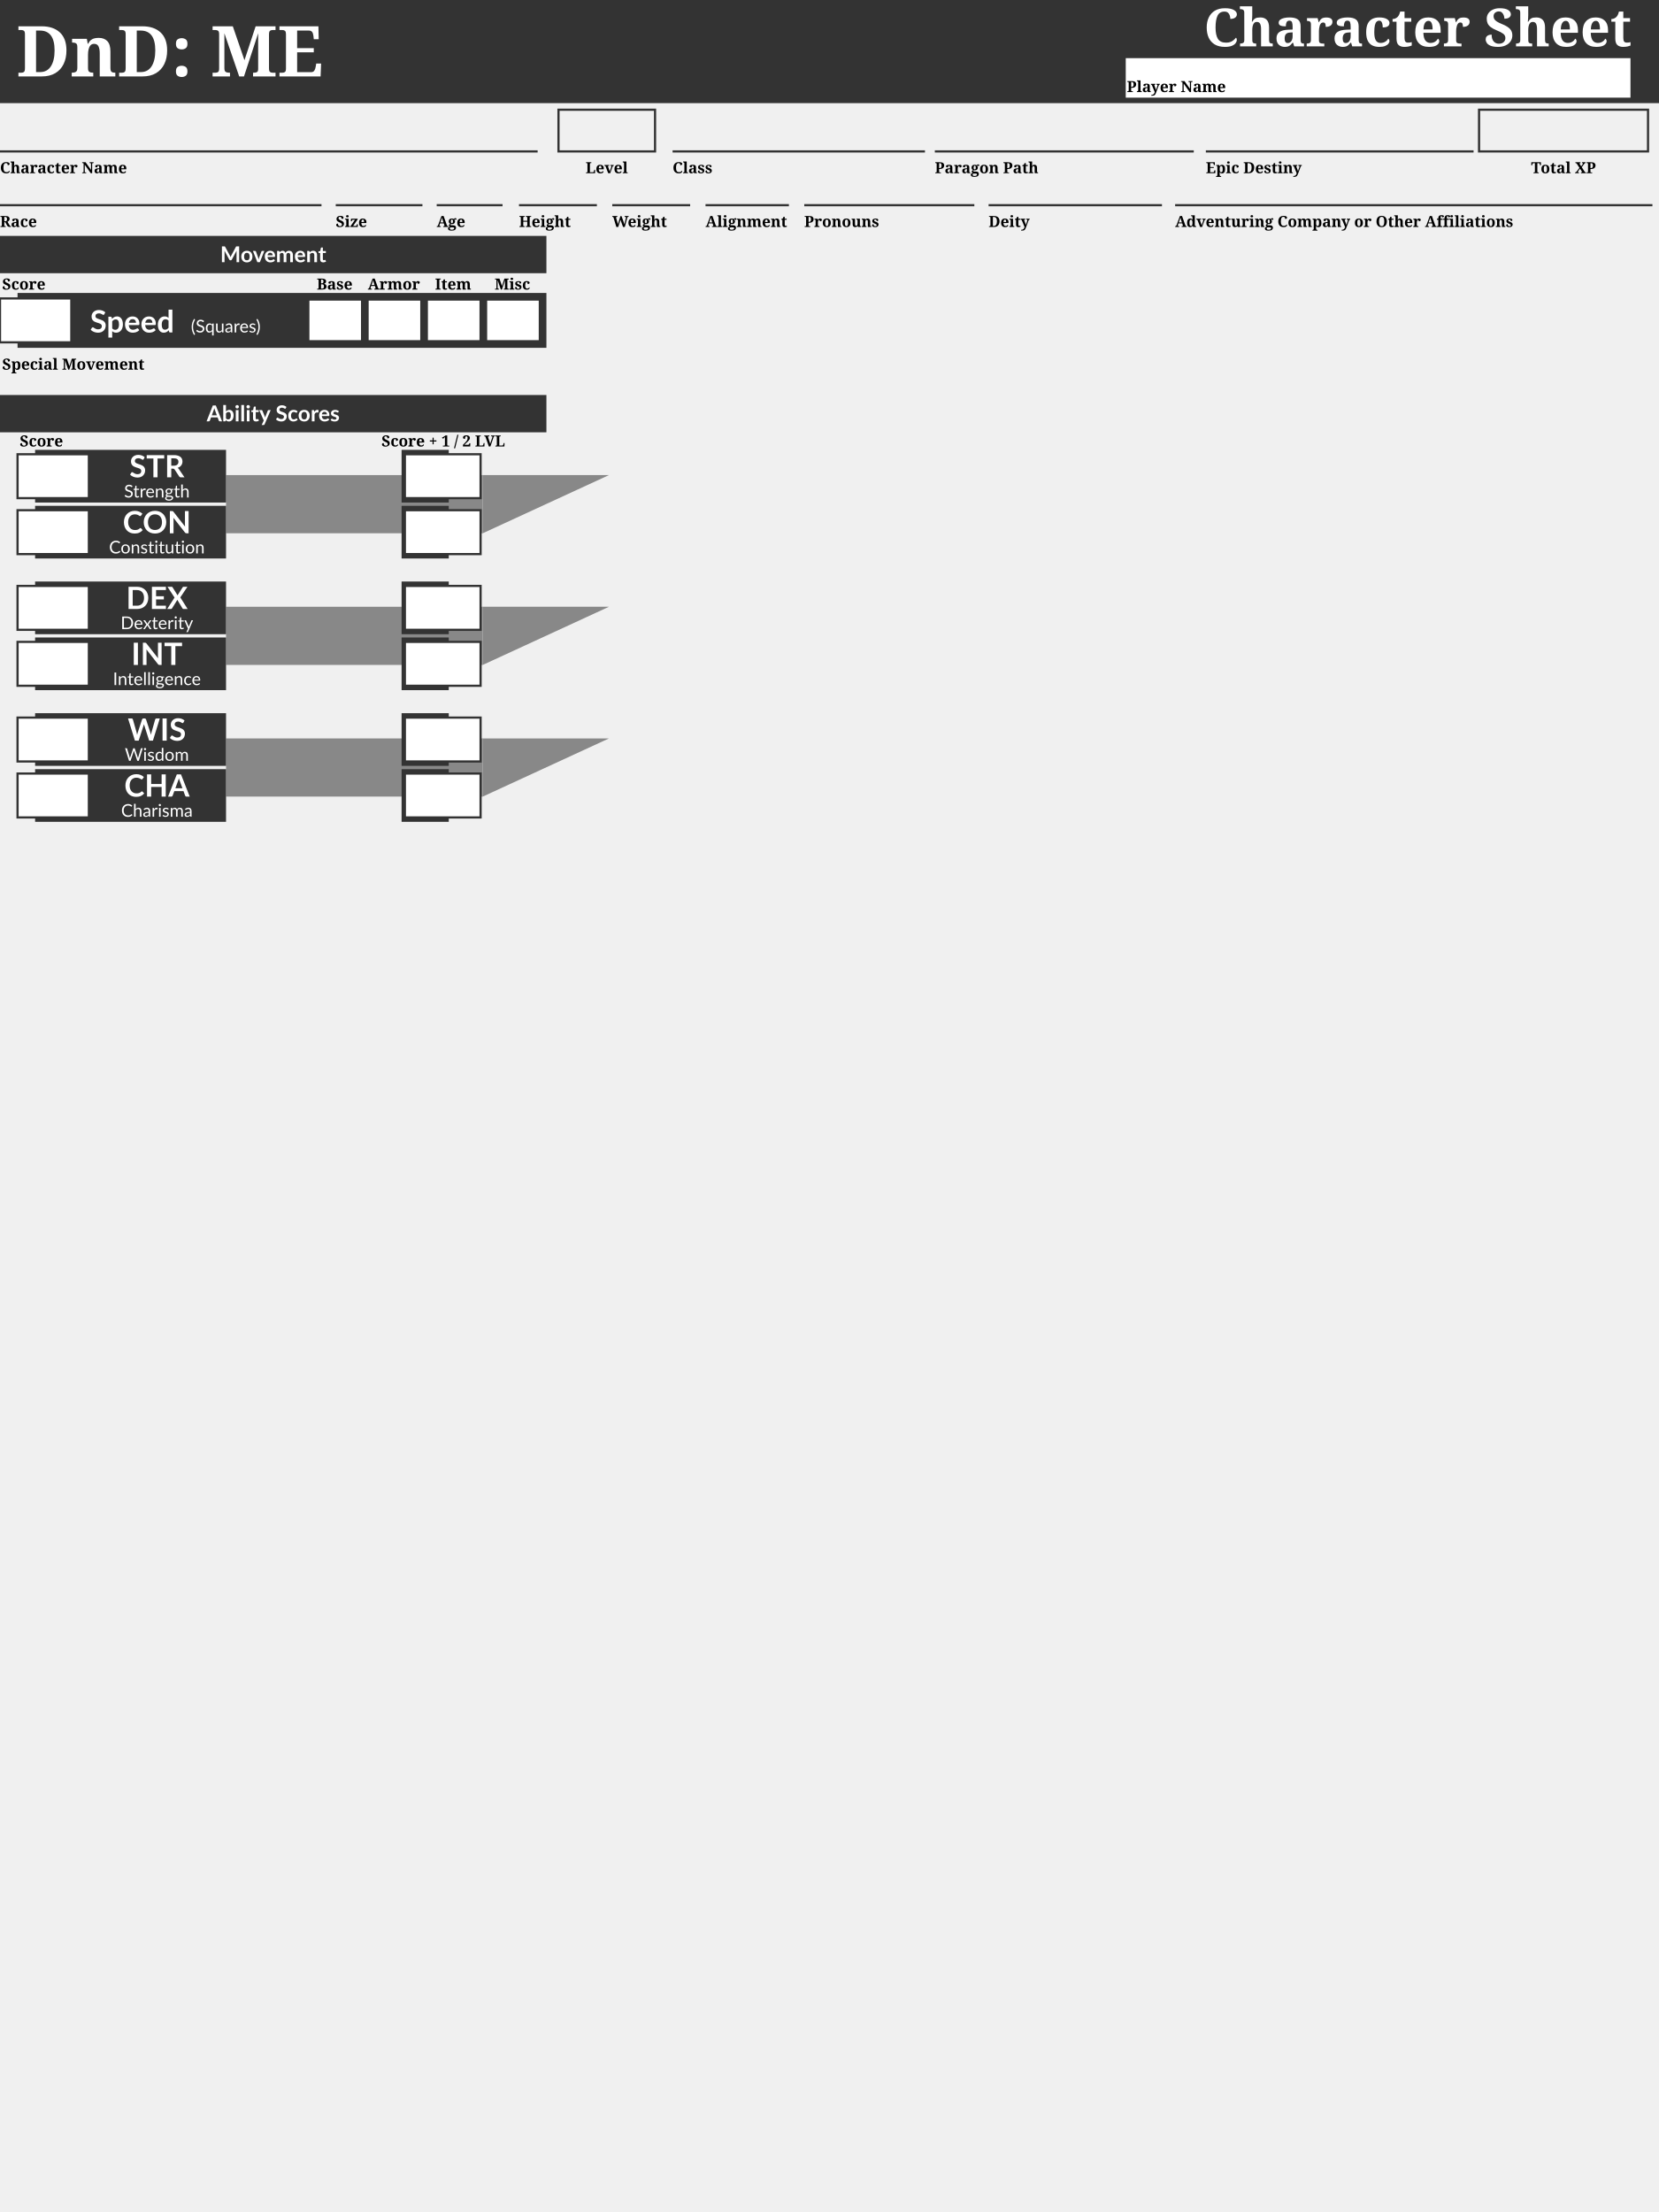
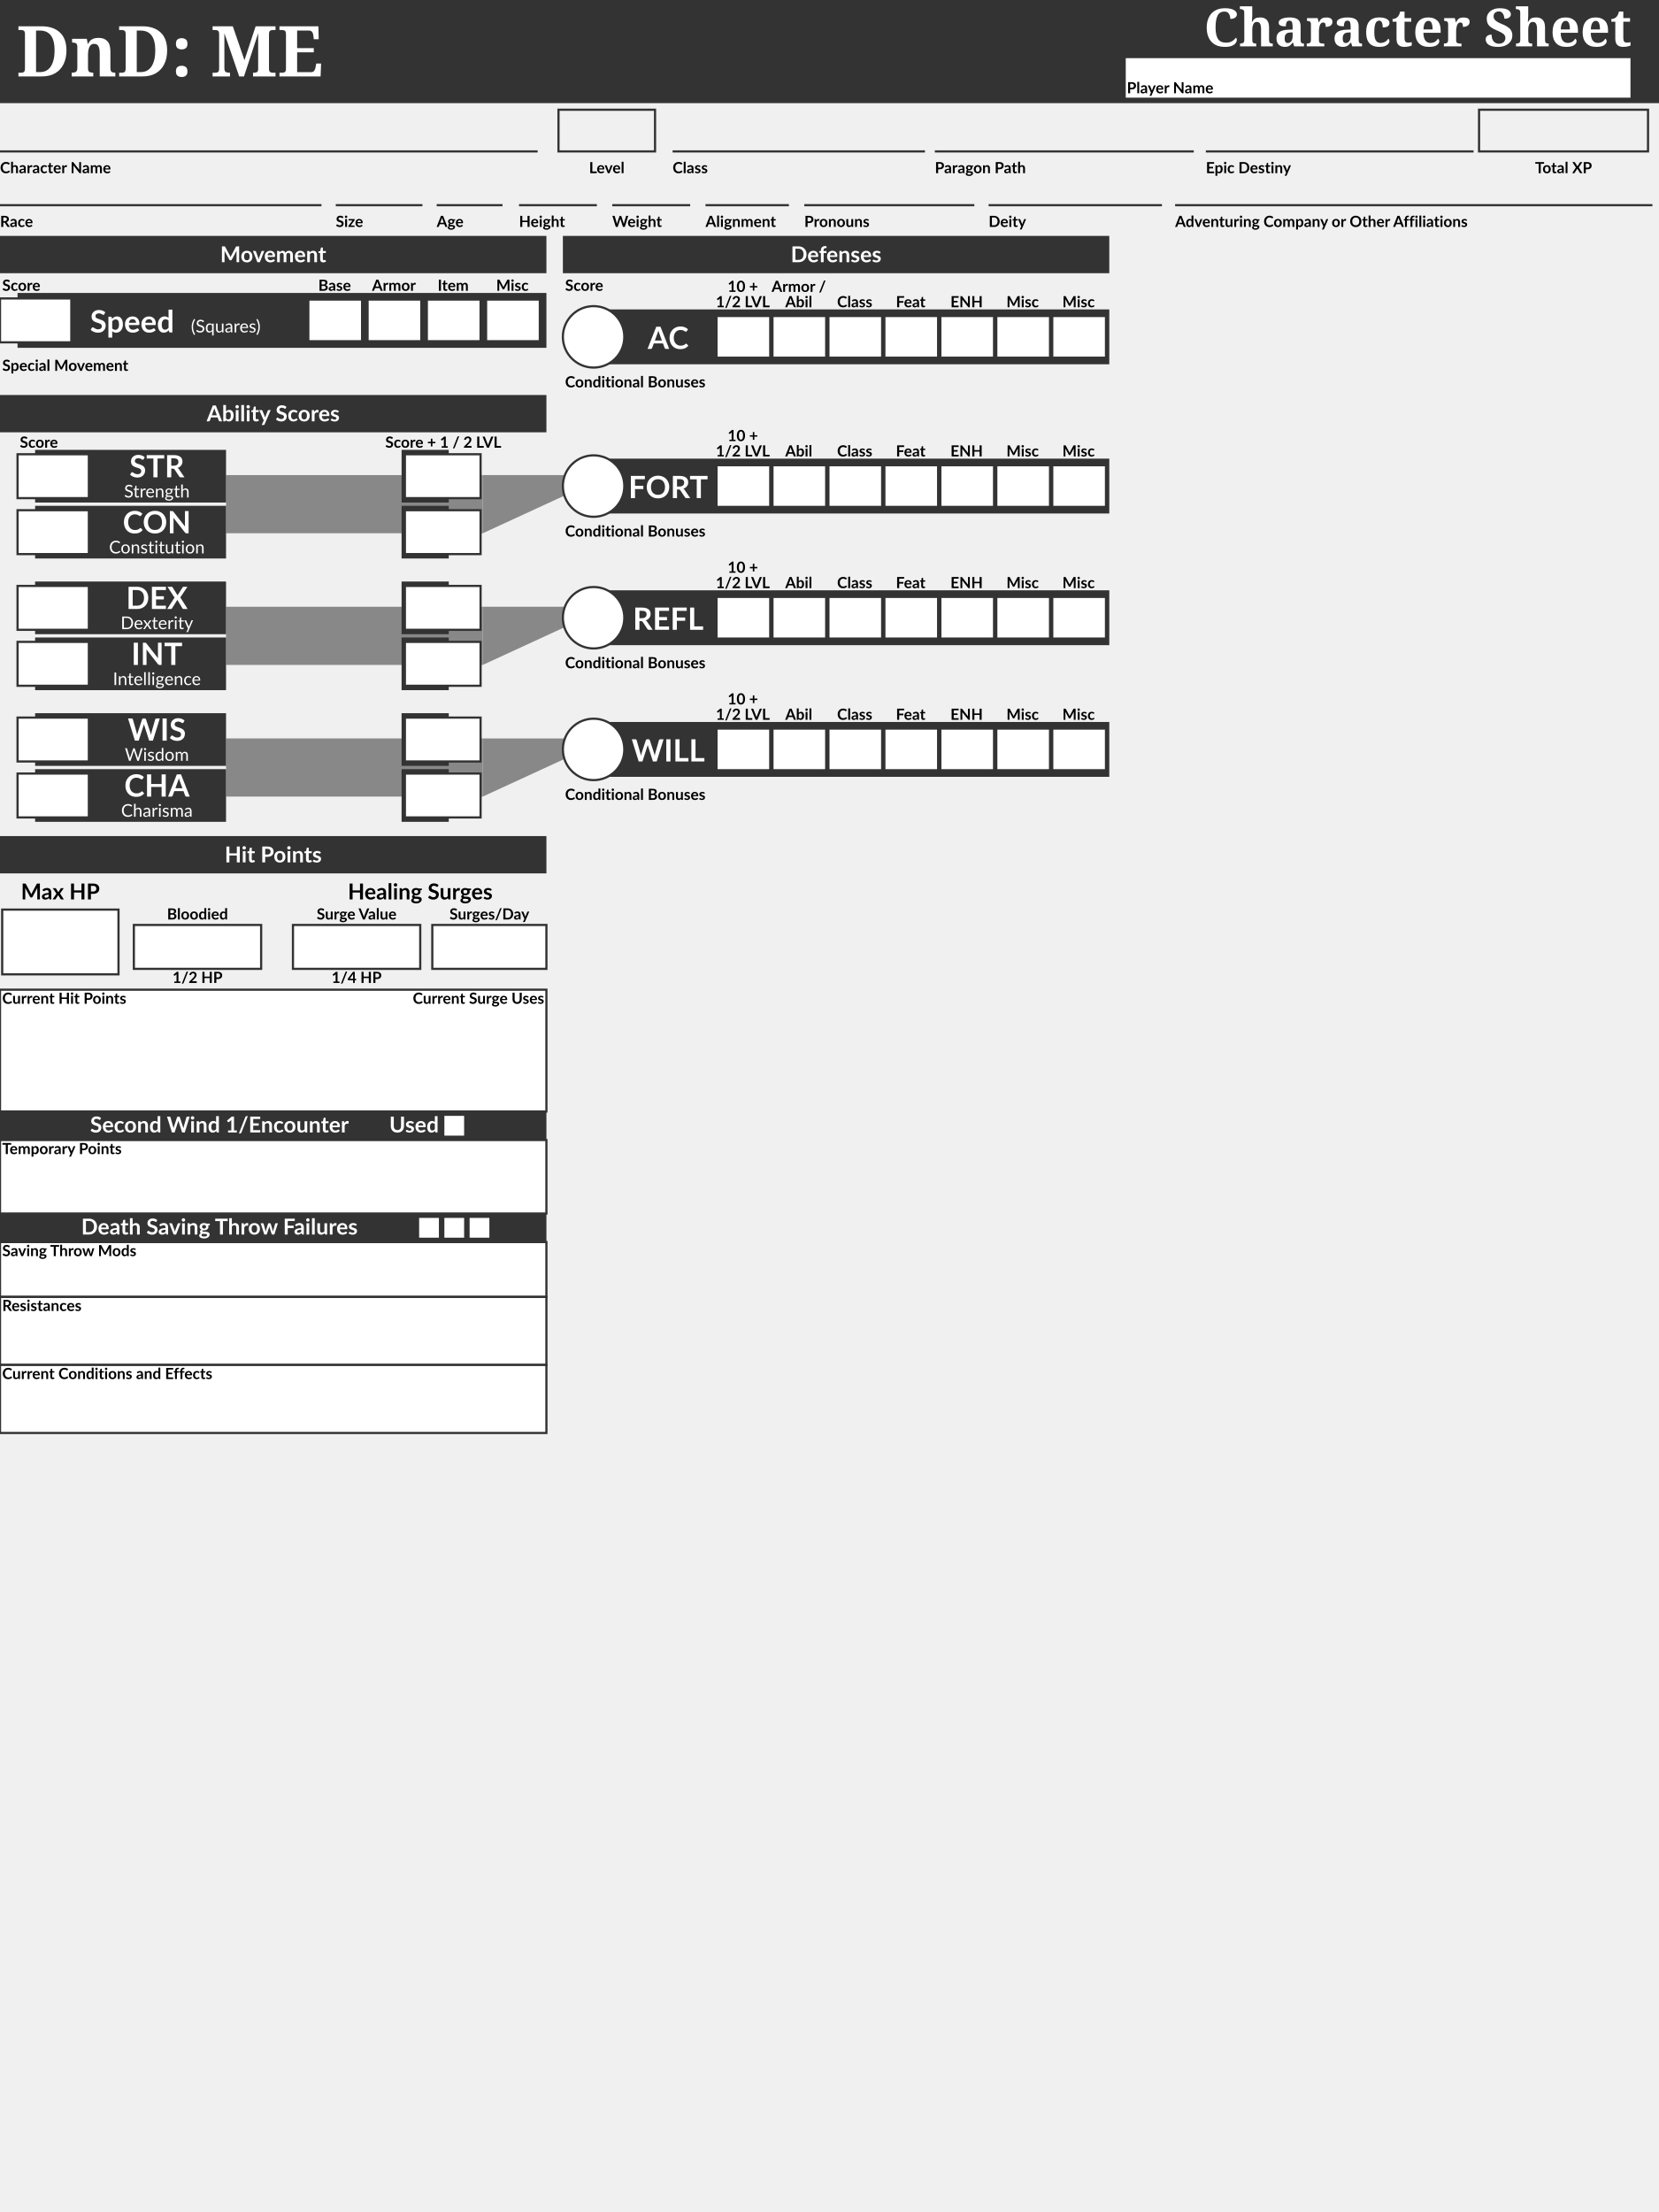
<svg xmlns="http://www.w3.org/2000/svg" xmlns:html="http://www.w3.org/1999/xhtml" viewBox="0 0 1512 2016">
  <defs>
    <html:link rel="stylesheet" href="https://fonts.googleapis.com/css?family=Lato|Martel|Source+Serif+Pro|IM+Fell+Great+Primer" type="text/css" />
    <style>
            .title {
                font-family: "Source Serif Pro", serif;
                font-size: 64px;
                font-weight: bold;
            }

            .section-title {
                font-family: "Lato", sans-serif;
                font-size: 20px;
                font-weight: bold;
                text-transform: uppercase;
            }

            .stat-word {
                font-family: "Lato", sans-serif;
                font-size: 28px;
                font-weight: bold;
            }

            .stat-abbreviation {
                font-family: "Lato", sans-serif;
                font-size: 28px;
                font-weight: bold;
                text-transform: uppercase;
            }

            .stat-annotation {
                font-family: "Lato", sans-serif;
                font-size: 16px;
            }

            .stat-label {
-                 font-family: "Source Serif Pro", serif;
+                 font-family: "Lato", sans-serif;
                font-size: 14px;
                font-weight: bold;
                text-transform: uppercase;
            }
+             .stat-label.large {
+                 font-size: 20px;
+                 font-weight: bold;
+                 text-transform: initial;
+             }
            .label {
-                 font-family: "Source Serif Pro", serif;
+                 font-family: "Lato", sans-serif;
                font-size: 14px;
                font-weight: bold;
            }
        </style>
  </defs>
  <g id="title-bar">
    <rect width="1512" height="94" fill="#333333" />
    <text class="title" y="20" x="15" fill="white" dominant-baseline="hanging">DnD: ME</text>
    <rect x="1025" y="52" width="462" height="38" stroke-width="2" stroke="#333333" fill="white" />
    <text class="label" x="1027" y="88" dominant-baseline="ideographic">Player Name</text>
    <text class="title" style="font-size: 48px" x="1487" y="5" text-anchor="end" dominant-baseline="hanging" fill="white">Character Sheet</text>
  </g>
  <g id="character-name-bar" transform="translate(0 94)">
    <g transform="translate(0 0)">
      <line x1="0" x2="490" y1="44" y2="44" stroke-width="2" stroke="#333333" />
      <text class="label" y="53" dominant-baseline="hanging">Character Name</text>
    </g>
    <g transform="translate(509 0)">
      <rect x="0" y="6" width="88" height="38" stroke-width="2" stroke="#333333" fill="transparent" />
      <text class="label" y="53" x="44" dominant-baseline="hanging" text-anchor="middle">Level</text>
    </g>
    <g transform="translate(613 0)">
      <line x1="0" x2="230" y1="44" y2="44" stroke-width="2" stroke="#333333" />
      <text class="label" y="53" dominant-baseline="hanging">Class</text>
    </g>
    <g transform="translate(852 0)">
      <line x1="0" x2="236" y1="44" y2="44" stroke-width="2" stroke="#333333" />
      <text class="label" y="53" dominant-baseline="hanging">Paragon Path</text>
    </g>
    <g transform="translate(1099 0)">
      <line x1="0" x2="244" y1="44" y2="44" stroke-width="2" stroke="#333333" />
      <text class="label" y="53" dominant-baseline="hanging">Epic Destiny</text>
    </g>
    <g transform="translate(1348 0)">
      <rect x="0" y="6" width="154" height="38" stroke-width="2" stroke="#333333" fill="transparent" />
      <text class="label" y="53" x="77" dominant-baseline="hanging" text-anchor="middle">Total XP</text>
    </g>
  </g>
  <g id="aesthetics-bar" transform="translate(0 143)">
    <g transform="translate(0 0)">
      <line x1="0" x2="293" y1="44" y2="44" stroke-width="2" stroke="#333333" />
      <text class="label" y="53" dominant-baseline="hanging">Race</text>
    </g>
    <g transform="translate(306 0)">
      <line x1="0" x2="79" y1="44" y2="44" stroke-width="2" stroke="#333333" />
      <text class="label" y="53" dominant-baseline="hanging">Size</text>
    </g>
    <g transform="translate(398 0)">
      <line x1="0" x2="60" y1="44" y2="44" stroke-width="2" stroke="#333333" />
      <text class="label" y="53" dominant-baseline="hanging">Age</text>
    </g>
    <g transform="translate(473 0)">
      <line x1="0" x2="71" y1="44" y2="44" stroke-width="2" stroke="#333333" />
      <text class="label" y="53" dominant-baseline="hanging">Height</text>
    </g>
    <g transform="translate(558 0)">
      <line x1="0" x2="71" y1="44" y2="44" stroke-width="2" stroke="#333333" />
      <text class="label" y="53" dominant-baseline="hanging">Weight</text>
    </g>
    <g transform="translate(643 0)">
      <line x1="0" x2="76" y1="44" y2="44" stroke-width="2" stroke="#333333" />
      <text class="label" y="53" dominant-baseline="hanging">Alignment</text>
    </g>
    <g transform="translate(733 0)">
      <line x1="0" x2="155" y1="44" y2="44" stroke-width="2" stroke="#333333" />
      <text class="label" y="53" dominant-baseline="hanging">Pronouns</text>
    </g>
    <g transform="translate(901 0)">
      <line x1="0" x2="158" y1="44" y2="44" stroke-width="2" stroke="#333333" />
      <text class="label" y="53" dominant-baseline="hanging">Deity</text>
    </g>
    <g transform="translate(1071 0)">
      <line x1="0" x2="435" y1="44" y2="44" stroke-width="2" stroke="#333333" />
      <text class="label" y="53" dominant-baseline="hanging">Adventuring Company or Other Affiliations</text>
    </g>
  </g>
  <g id="movement" transform="translate(0 215)">
    <g>
      <rect width="498" height="34" fill="#333333" />
      <text class="section-title" y="8.5" x="249" fill="white" text-anchor="middle" dominant-baseline="hanging">Movement</text>
    </g>
    <g transform="translate(0 52)">
      <rect x="16" width="482" height="50" fill="#333333" />
      <text class="stat-label" y="1" x="2" dominant-baseline="ideographic">Score</text>
      <rect y="5" width="65" height="40" fill="white" stroke-width="2" stroke="#333333" />
      <text class="stat-word" y="36" x="82" fill="white">Speed</text>
      <text class="stat-annotation" y="36" x="174" fill="white">(Squares)</text>
      <text x="282" dx="23" y="1" class="stat-label" text-anchor="middle" dominant-baseline="ideographic">Base</text>
      <rect x="282" y="7" width="47" height="36" fill="white" stroke-width="0" />
      <text x="336" dx="23" y="1" class="stat-label" text-anchor="middle" dominant-baseline="ideographic">Armor</text>
      <rect x="336" y="7" width="47" height="36" fill="white" stroke-width="0" />
      <text x="390" dx="23" y="1" class="stat-label" text-anchor="middle" dominant-baseline="ideographic">Item</text>
      <rect x="390" y="7" width="47" height="36" fill="white" stroke-width="0" />
      <text x="444" dx="23" y="1" class="stat-label" text-anchor="middle" dominant-baseline="ideographic">Misc</text>
      <rect x="444" y="7" width="47" height="36" fill="white" stroke-width="0" />
    </g>
    <g transform="translate(0 125)">
      <text class="stat-label" y="1" x="2" dominant-baseline="ideographic">Special Movement</text>
    </g>
  </g>
  <g id="ability-scores" transform="translate(0 360)">
    <g>
      <rect width="498" height="34" fill="#333333" />
      <text class="section-title" y="8.5" x="249" fill="white" text-anchor="middle" dominant-baseline="hanging">Ability Scores</text>
    </g>
    <g transform="translate(16 0)">
      <g transform="translate(0 50)">
        <text class="stat-label" y="1" x="2" dominant-baseline="ideographic">Score</text>
        <text class="stat-label" y="1" x="388" text-anchor="middle" dominant-baseline="ideographic">Score + 1 / 2 LVL</text>
      </g>
      <g transform="translate(0 50)">
        <rect x="190" y="23" width="234" height="53" fill="#888888" />
        <path transform="translate(0 23)" d="M424 0v53L539 0z" fill="#888888" />
        <g>
          <rect x="16" width="174" height="48" fill="#333333" />
          <rect y="4" width="65" height="40" fill="white" stroke-width="2" stroke="#333333" />
          <text class="stat-abbreviation" y="31" x="127" text-anchor="middle" dominant-baseline="ideographic" fill="white">STR</text>
          <text class="stat-annotation" y="31" x="127" text-anchor="middle" dominant-baseline="hanging" fill="white">Strength</text>
          <rect x="350" width="43" height="48" fill="#333333" />
          <rect x="353" y="4" width="69" height="40" fill="white" stroke-width="2" stroke="#333333" />
        </g>
        <g transform="translate(0 51)">
          <rect x="16" width="174" height="48" fill="#333333" />
          <rect y="4" width="65" height="40" fill="white" stroke-width="2" stroke="#333333" />
          <text class="stat-abbreviation" y="31" x="127" text-anchor="middle" dominant-baseline="ideographic" fill="white">CON</text>
          <text class="stat-annotation" y="31" x="127" text-anchor="middle" dominant-baseline="hanging" fill="white">Constitution</text>
          <rect x="350" width="43" height="48" fill="#333333" />
          <rect x="353" y="4" width="69" height="40" fill="white" stroke-width="2" stroke="#333333" />
        </g>
      </g>
      <g transform="translate(0 170)">
        <rect x="190" y="23" width="234" height="53" fill="#888888" />
        <path transform="translate(0 23)" d="M424 0v53L539 0z" fill="#888888" />
        <g>
          <rect x="16" width="174" height="48" fill="#333333" />
          <rect y="4" width="65" height="40" fill="white" stroke-width="2" stroke="#333333" />
          <text class="stat-abbreviation" y="31" x="127" text-anchor="middle" dominant-baseline="ideographic" fill="white">DEX</text>
          <text class="stat-annotation" y="31" x="127" text-anchor="middle" dominant-baseline="hanging" fill="white">Dexterity</text>
          <rect x="350" width="43" height="48" fill="#333333" />
          <rect x="353" y="4" width="69" height="40" fill="white" stroke-width="2" stroke="#333333" />
        </g>
        <g transform="translate(0 51)">
          <rect x="16" width="174" height="48" fill="#333333" />
          <rect y="4" width="65" height="40" fill="white" stroke-width="2" stroke="#333333" />
          <text class="stat-abbreviation" y="31" x="127" text-anchor="middle" dominant-baseline="ideographic" fill="white">INT</text>
          <text class="stat-annotation" y="31" x="127" text-anchor="middle" dominant-baseline="hanging" fill="white">Intelligence</text>
          <rect x="350" width="43" height="48" fill="#333333" />
          <rect x="353" y="4" width="69" height="40" fill="white" stroke-width="2" stroke="#333333" />
        </g>
      </g>
      <g transform="translate(0 290)">
        <rect x="190" y="23" width="234" height="53" fill="#888888" />
        <path transform="translate(0 23)" d="M424 0v53L539 0z" fill="#888888" />
        <g>
          <rect x="16" width="174" height="48" fill="#333333" />
          <rect y="4" width="65" height="40" fill="white" stroke-width="2" stroke="#333333" />
          <text class="stat-abbreviation" y="31" x="127" text-anchor="middle" dominant-baseline="ideographic" fill="white">WIS</text>
          <text class="stat-annotation" y="31" x="127" text-anchor="middle" dominant-baseline="hanging" fill="white">Wisdom</text>
          <rect x="350" width="43" height="48" fill="#333333" />
          <rect x="353" y="4" width="69" height="40" fill="white" stroke-width="2" stroke="#333333" />
        </g>
        <g transform="translate(0 51)">
          <rect x="16" width="174" height="48" fill="#333333" />
          <rect y="4" width="65" height="40" fill="white" stroke-width="2" stroke="#333333" />
          <text class="stat-abbreviation" y="31" x="127" text-anchor="middle" dominant-baseline="ideographic" fill="white">CHA</text>
          <text class="stat-annotation" y="31" x="127" text-anchor="middle" dominant-baseline="hanging" fill="white">Charisma</text>
          <rect x="350" width="43" height="48" fill="#333333" />
          <rect x="353" y="4" width="69" height="40" fill="white" stroke-width="2" stroke="#333333" />
        </g>
      </g>
    </g>
  </g>
+   <g id="defenses" transform="translate(513 215)">
+     <g>
+       <rect width="498" height="34" fill="#333333" />
+       <text class="section-title" y="8.5" x="249" fill="white" text-anchor="middle" dominant-baseline="hanging">Defenses</text>
+     </g>
+     <g transform="translate(0 52)">
+       <text class="stat-label" y="1" x="2" dominant-baseline="ideographic">Score</text>
+     </g>
+     <g transform="translate(0 67)">
+       <rect x="16" width="482" height="50" fill="#333333" />
+       <circle cy="25" cx="28" r="28" fill="white" stroke-width="2" stroke="#333333" />
+       <text class="stat-abbreviation" y="36" x="96" text-anchor="middle" fill="white">AC</text>
+       <text x="141" dx="23" y="1" dy="-14" class="stat-label" text-anchor="middle" dominant-baseline="ideographic">10 +</text>
+       <text x="141" dx="23" y="1" class="stat-label" text-anchor="middle" dominant-baseline="ideographic">1/2 LVL</text>
+       <rect x="141" y="7" width="47" height="36" fill="white" stroke-width="0" />
+       <text x="192" dx="23" y="1" dy="-14" class="stat-label" text-anchor="middle" dominant-baseline="ideographic">Armor /</text>
+       <text x="192" dx="23" y="1" class="stat-label" text-anchor="middle" dominant-baseline="ideographic">Abil</text>
+       <rect x="192" y="7" width="47" height="36" fill="white" stroke-width="0" />
+       <text x="243" dx="23" y="1" class="stat-label" text-anchor="middle" dominant-baseline="ideographic">Class</text>
+       <rect x="243" y="7" width="47" height="36" fill="white" stroke-width="0" />
+       <text x="294" dx="23" y="1" class="stat-label" text-anchor="middle" dominant-baseline="ideographic">Feat</text>
+       <rect x="294" y="7" width="47" height="36" fill="white" stroke-width="0" />
+       <text x="345" dx="23" y="1" class="stat-label" text-anchor="middle" dominant-baseline="ideographic">ENH</text>
+       <rect x="345" y="7" width="47" height="36" fill="white" stroke-width="0" />
+       <text x="396" dx="23" y="1" class="stat-label" text-anchor="middle" dominant-baseline="ideographic">Misc</text>
+       <rect x="396" y="7" width="47" height="36" fill="white" stroke-width="0" />
+       <text x="447" dx="23" y="1" class="stat-label" text-anchor="middle" dominant-baseline="ideographic">Misc</text>
+       <rect x="447" y="7" width="47" height="36" fill="white" stroke-width="0" />
+       <text class="stat-label" y="74" x="2" dominant-baseline="ideographic">Conditional Bonuses</text>
+     </g>
+     <g transform="translate(0 203)">
+       <rect x="16" width="482" height="50" fill="#333333" />
+       <circle cy="25" cx="28" r="28" fill="white" stroke-width="2" stroke="#333333" />
+       <text class="stat-abbreviation" y="36" x="96" text-anchor="middle" fill="white">FORT</text>
+       <text x="141" dx="23" y="1" dy="-14" class="stat-label" text-anchor="middle" dominant-baseline="ideographic">10 +</text>
+       <text x="141" dx="23" y="1" class="stat-label" text-anchor="middle" dominant-baseline="ideographic">1/2 LVL</text>
+       <rect x="141" y="7" width="47" height="36" fill="white" stroke-width="0" />
+       <text x="192" dx="23" y="1" class="stat-label" text-anchor="middle" dominant-baseline="ideographic">Abil</text>
+       <rect x="192" y="7" width="47" height="36" fill="white" stroke-width="0" />
+       <text x="243" dx="23" y="1" class="stat-label" text-anchor="middle" dominant-baseline="ideographic">Class</text>
+       <rect x="243" y="7" width="47" height="36" fill="white" stroke-width="0" />
+       <text x="294" dx="23" y="1" class="stat-label" text-anchor="middle" dominant-baseline="ideographic">Feat</text>
+       <rect x="294" y="7" width="47" height="36" fill="white" stroke-width="0" />
+       <text x="345" dx="23" y="1" class="stat-label" text-anchor="middle" dominant-baseline="ideographic">ENH</text>
+       <rect x="345" y="7" width="47" height="36" fill="white" stroke-width="0" />
+       <text x="396" dx="23" y="1" class="stat-label" text-anchor="middle" dominant-baseline="ideographic">Misc</text>
+       <rect x="396" y="7" width="47" height="36" fill="white" stroke-width="0" />
+       <text x="447" dx="23" y="1" class="stat-label" text-anchor="middle" dominant-baseline="ideographic">Misc</text>
+       <rect x="447" y="7" width="47" height="36" fill="white" stroke-width="0" />
+       <text class="stat-label" y="74" x="2" dominant-baseline="ideographic">Conditional Bonuses</text>
+     </g>
+     <g transform="translate(0 323)">
+       <rect x="16" width="482" height="50" fill="#333333" />
+       <circle cy="25" cx="28" r="28" fill="white" stroke-width="2" stroke="#333333" />
+       <text class="stat-abbreviation" y="36" x="96" text-anchor="middle" fill="white">REFL</text>
+       <text x="141" dx="23" y="1" dy="-14" class="stat-label" text-anchor="middle" dominant-baseline="ideographic">10 +</text>
+       <text x="141" dx="23" y="1" class="stat-label" text-anchor="middle" dominant-baseline="ideographic">1/2 LVL</text>
+       <rect x="141" y="7" width="47" height="36" fill="white" stroke-width="0" />
+       <text x="192" dx="23" y="1" class="stat-label" text-anchor="middle" dominant-baseline="ideographic">Abil</text>
+       <rect x="192" y="7" width="47" height="36" fill="white" stroke-width="0" />
+       <text x="243" dx="23" y="1" class="stat-label" text-anchor="middle" dominant-baseline="ideographic">Class</text>
+       <rect x="243" y="7" width="47" height="36" fill="white" stroke-width="0" />
+       <text x="294" dx="23" y="1" class="stat-label" text-anchor="middle" dominant-baseline="ideographic">Feat</text>
+       <rect x="294" y="7" width="47" height="36" fill="white" stroke-width="0" />
+       <text x="345" dx="23" y="1" class="stat-label" text-anchor="middle" dominant-baseline="ideographic">ENH</text>
+       <rect x="345" y="7" width="47" height="36" fill="white" stroke-width="0" />
+       <text x="396" dx="23" y="1" class="stat-label" text-anchor="middle" dominant-baseline="ideographic">Misc</text>
+       <rect x="396" y="7" width="47" height="36" fill="white" stroke-width="0" />
+       <text x="447" dx="23" y="1" class="stat-label" text-anchor="middle" dominant-baseline="ideographic">Misc</text>
+       <rect x="447" y="7" width="47" height="36" fill="white" stroke-width="0" />
+       <text class="stat-label" y="74" x="2" dominant-baseline="ideographic">Conditional Bonuses</text>
+     </g>
+     <g transform="translate(0 443)">
+       <rect x="16" width="482" height="50" fill="#333333" />
+       <circle cy="25" cx="28" r="28" fill="white" stroke-width="2" stroke="#333333" />
+       <text class="stat-abbreviation" y="36" x="96" text-anchor="middle" fill="white">WILL</text>
+       <text x="141" dx="23" y="1" dy="-14" class="stat-label" text-anchor="middle" dominant-baseline="ideographic">10 +</text>
+       <text x="141" dx="23" y="1" class="stat-label" text-anchor="middle" dominant-baseline="ideographic">1/2 LVL</text>
+       <rect x="141" y="7" width="47" height="36" fill="white" stroke-width="0" />
+       <text x="192" dx="23" y="1" class="stat-label" text-anchor="middle" dominant-baseline="ideographic">Abil</text>
+       <rect x="192" y="7" width="47" height="36" fill="white" stroke-width="0" />
+       <text x="243" dx="23" y="1" class="stat-label" text-anchor="middle" dominant-baseline="ideographic">Class</text>
+       <rect x="243" y="7" width="47" height="36" fill="white" stroke-width="0" />
+       <text x="294" dx="23" y="1" class="stat-label" text-anchor="middle" dominant-baseline="ideographic">Feat</text>
+       <rect x="294" y="7" width="47" height="36" fill="white" stroke-width="0" />
+       <text x="345" dx="23" y="1" class="stat-label" text-anchor="middle" dominant-baseline="ideographic">ENH</text>
+       <rect x="345" y="7" width="47" height="36" fill="white" stroke-width="0" />
+       <text x="396" dx="23" y="1" class="stat-label" text-anchor="middle" dominant-baseline="ideographic">Misc</text>
+       <rect x="396" y="7" width="47" height="36" fill="white" stroke-width="0" />
+       <text x="447" dx="23" y="1" class="stat-label" text-anchor="middle" dominant-baseline="ideographic">Misc</text>
+       <rect x="447" y="7" width="47" height="36" fill="white" stroke-width="0" />
+       <text class="stat-label" y="74" x="2" dominant-baseline="ideographic">Conditional Bonuses</text>
+     </g>
+   </g>
+   <g id="health" transform="translate(0 762)">
+     <g>
+       <rect width="498" height="34" fill="#333333" />
+       <text class="section-title" y="8.5" x="249" fill="white" text-anchor="middle" dominant-baseline="hanging">Hit Points</text>
+     </g>
+     <g transform="translate(0 34)">
+       <text class="stat-label large" y="28" x="55" text-anchor="middle" dominant-baseline="ideographic">Max HP</text>
+       <rect x="2" y="33" width="106" height="59" fill="white" stroke-width="2" stroke="#333333" />
+       <text class="stat-label" y="45" x="180" text-anchor="middle" dominant-baseline="ideographic">Bloodied</text>
+       <rect x="122" y="47" width="116" height="40" fill="white" stroke-width="2" stroke="#333333" />
+       <text class="stat-label" y="89" x="180" text-anchor="middle" dominant-baseline="hanging">1/2 HP</text>
+       <text class="stat-label large" y="28" x="383" text-anchor="middle" dominant-baseline="ideographic">Healing Surges</text>
+       <text class="stat-label" y="45" x="325" text-anchor="middle" dominant-baseline="ideographic">Surge Value</text>
+       <rect x="267" y="47" width="116" height="40" fill="white" stroke-width="2" stroke="#333333" />
+       <text class="stat-label" y="89" x="325" text-anchor="middle" dominant-baseline="hanging">1/4 HP</text>
+       <text class="stat-label" y="45" x="446" text-anchor="middle" dominant-baseline="ideographic">Surges/Day</text>
+       <rect x="394" y="47" width="104" height="40" fill="white" stroke-width="2" stroke="#333333" />
+     </g>
+     <g transform="translate(0 140)">
+       <rect x="0" y="0" width="498" height="111" fill="white" stroke-width="2" stroke="#333333" />
+       <text class="stat-label" y="2" x="2" text-anchor="start" dominant-baseline="hanging">Current Hit Points</text>
+       <text class="stat-label" y="2" x="496" text-anchor="end" dominant-baseline="hanging">Current Surge Uses</text>
+     </g>
+     <g transform="translate(0 251)">
+       <rect width="498" height="26" fill="#333333" />
+       <text class="stat-label large" y="13" x="200" text-anchor="middle" dominant-baseline="middle" fill="white">Second Wind 1/Encounter</text>
+       <text class="stat-label large" y="13" x="400" text-anchor="end" dominant-baseline="middle" fill="white">Used</text>
+       <rect x="404" y="3" width="20" height="20" fill="white" stroke-width="2" stroke="#333333" />
+     </g>
+     <g transform="translate(0 277)">
+       <rect x="0" y="0" width="498" height="67" fill="white" stroke-width="2" stroke="#333333" />
+       <text class="stat-label" y="2" x="2" text-anchor="start" dominant-baseline="hanging">Temporary Points</text>
+     </g>
+     <g transform="translate(0 344)">
+       <rect width="498" height="26" fill="#333333" />
+       <text class="stat-label large" y="13" x="200" text-anchor="middle" dominant-baseline="middle" fill="white">Death Saving Throw Failures</text>
+       <rect x="381" y="3" width="20" height="20" fill="white" stroke-width="2" stroke="#333333" />
+       <rect x="404" y="3" width="20" height="20" fill="white" stroke-width="2" stroke="#333333" />
+       <rect x="427" y="3" width="20" height="20" fill="white" stroke-width="2" stroke="#333333" />
+     </g>
+     <g transform="translate(0 370)">
+       <rect x="0" y="0" width="498" height="50" fill="white" stroke-width="2" stroke="#333333" />
+       <text class="stat-label" y="2" x="2" text-anchor="start" dominant-baseline="hanging">Saving Throw Mods</text>
+     </g>
+     <g transform="translate(0 420)">
+       <rect x="0" y="0" width="498" height="62" fill="white" stroke-width="2" stroke="#333333" />
+       <text class="stat-label" y="2" x="2" text-anchor="start" dominant-baseline="hanging">Resistances</text>
+     </g>
+     <g transform="translate(0 482)">
+       <rect x="0" y="0" width="498" height="62" fill="white" stroke-width="2" stroke="#333333" />
+       <text class="stat-label" y="2" x="2" text-anchor="start" dominant-baseline="hanging">Current Conditions and Effects</text>
+     </g>
+   </g>
</svg>
